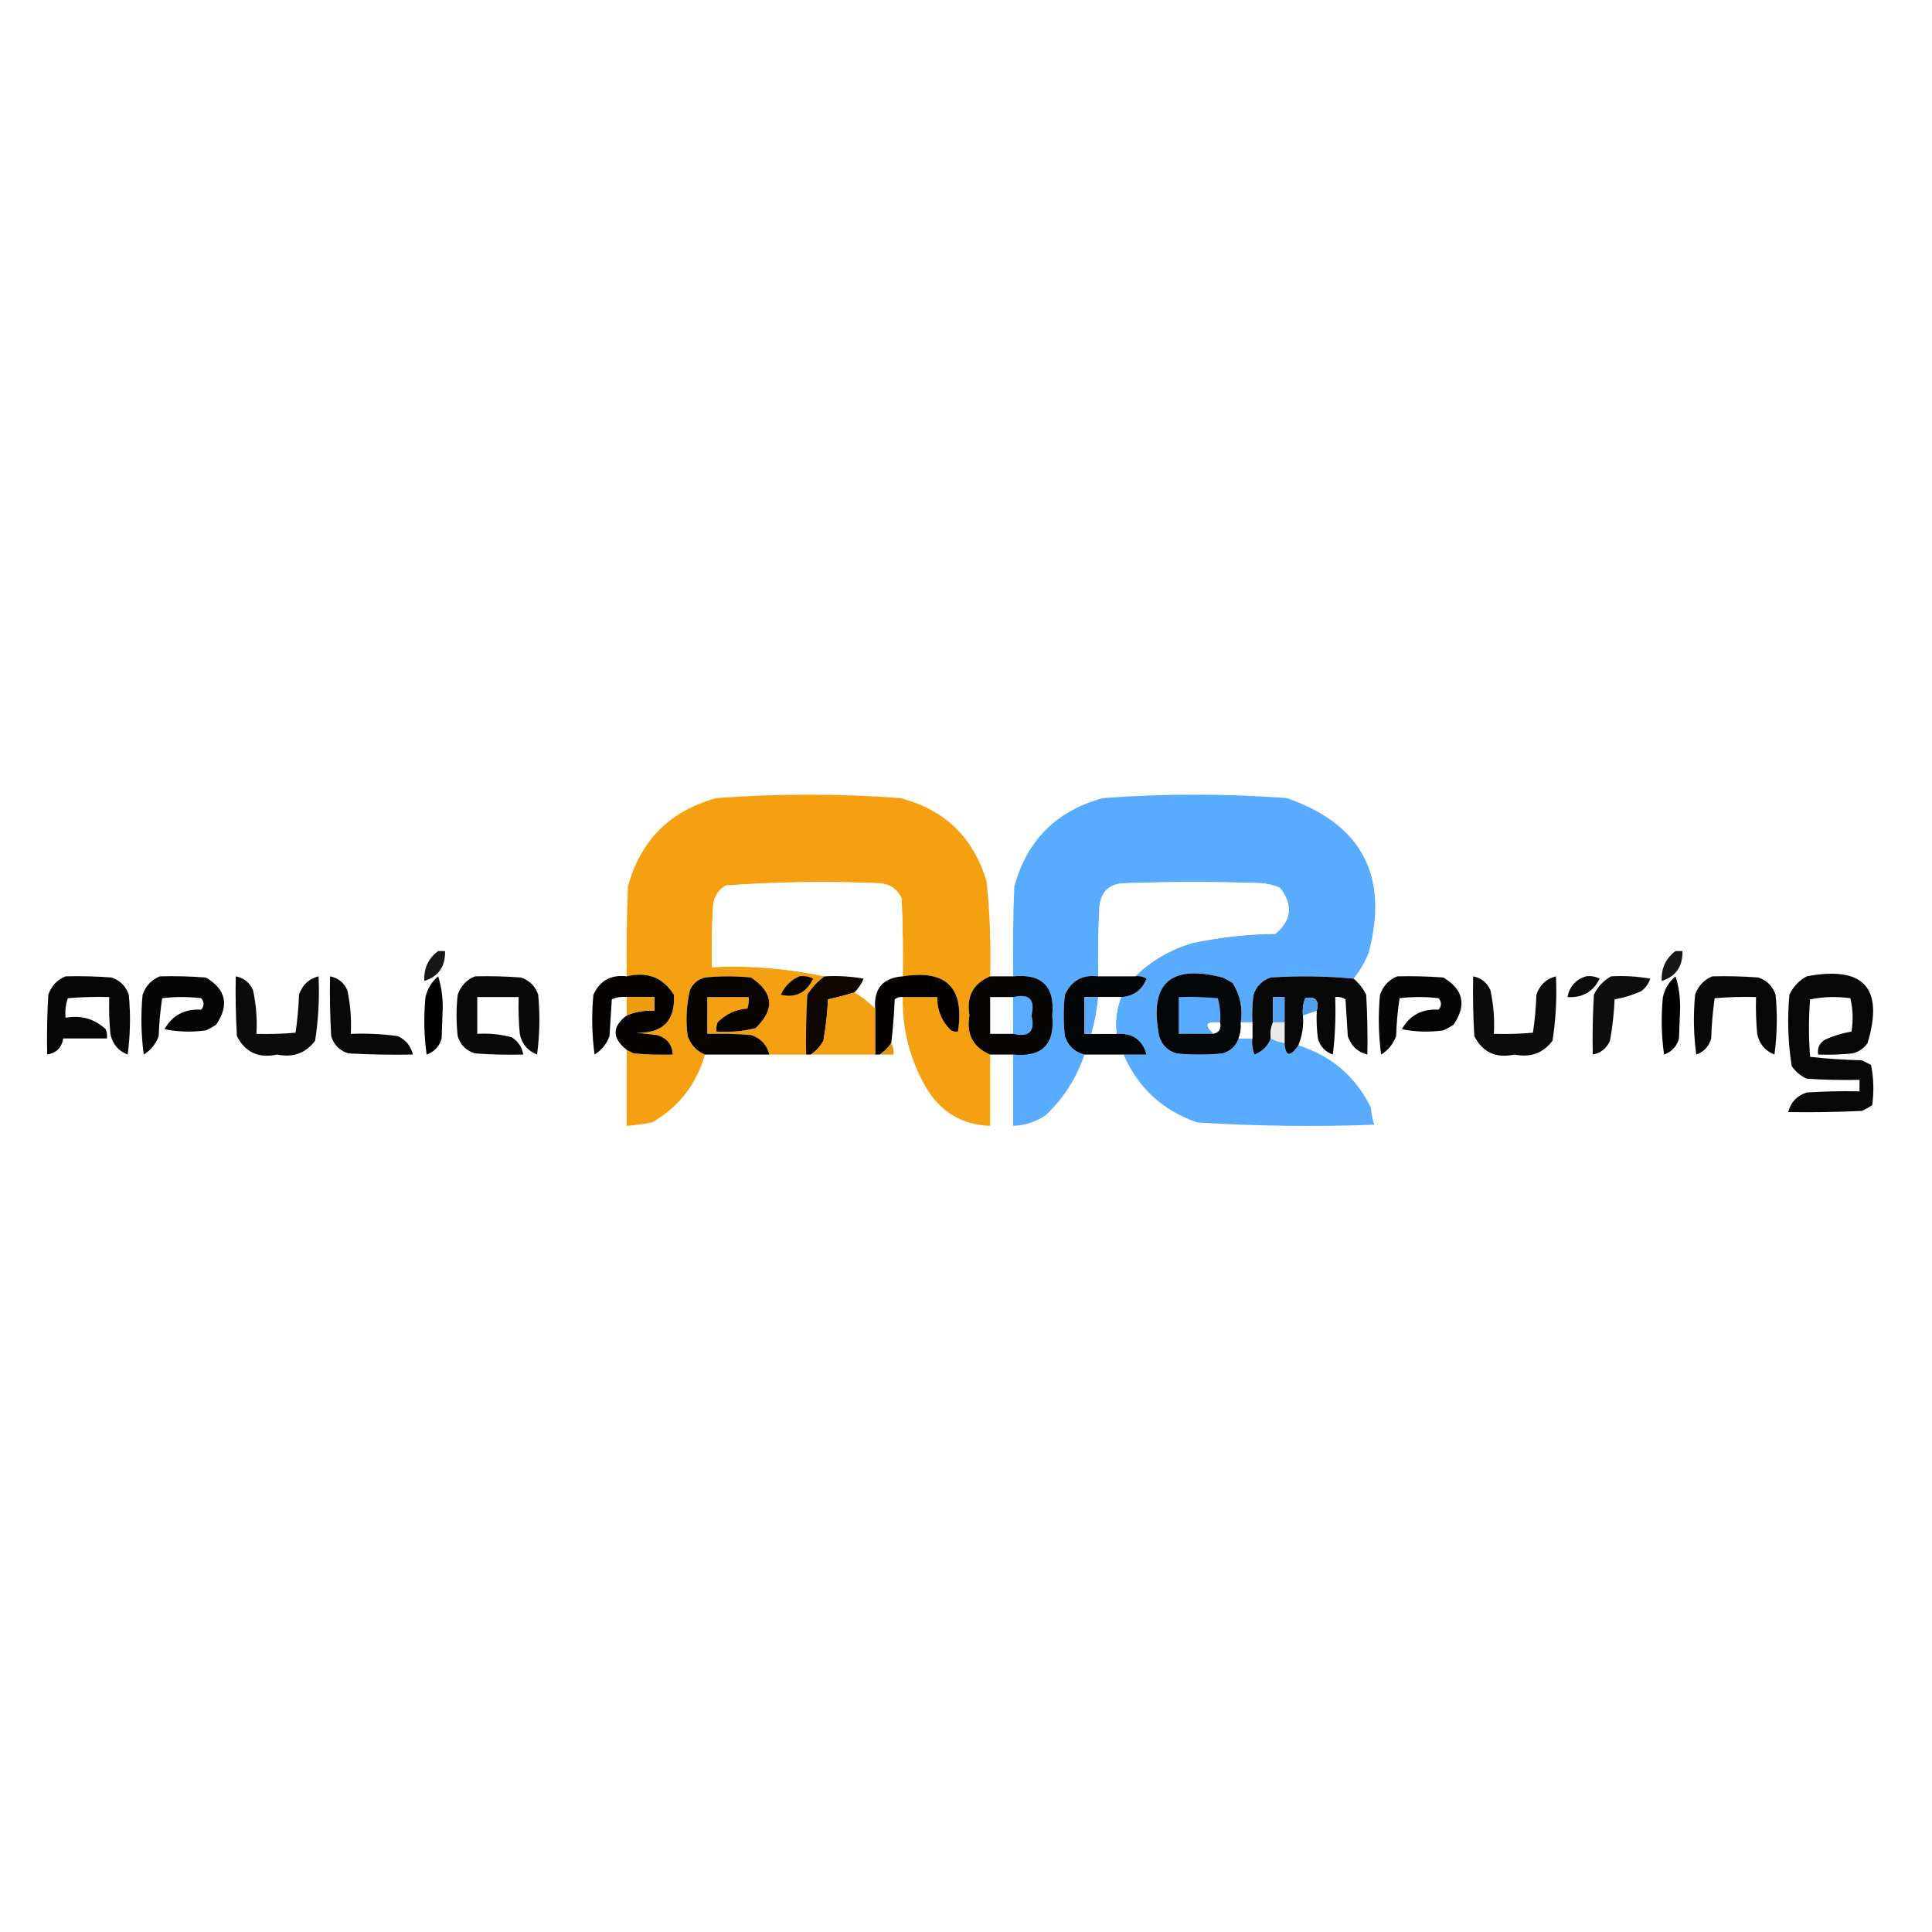
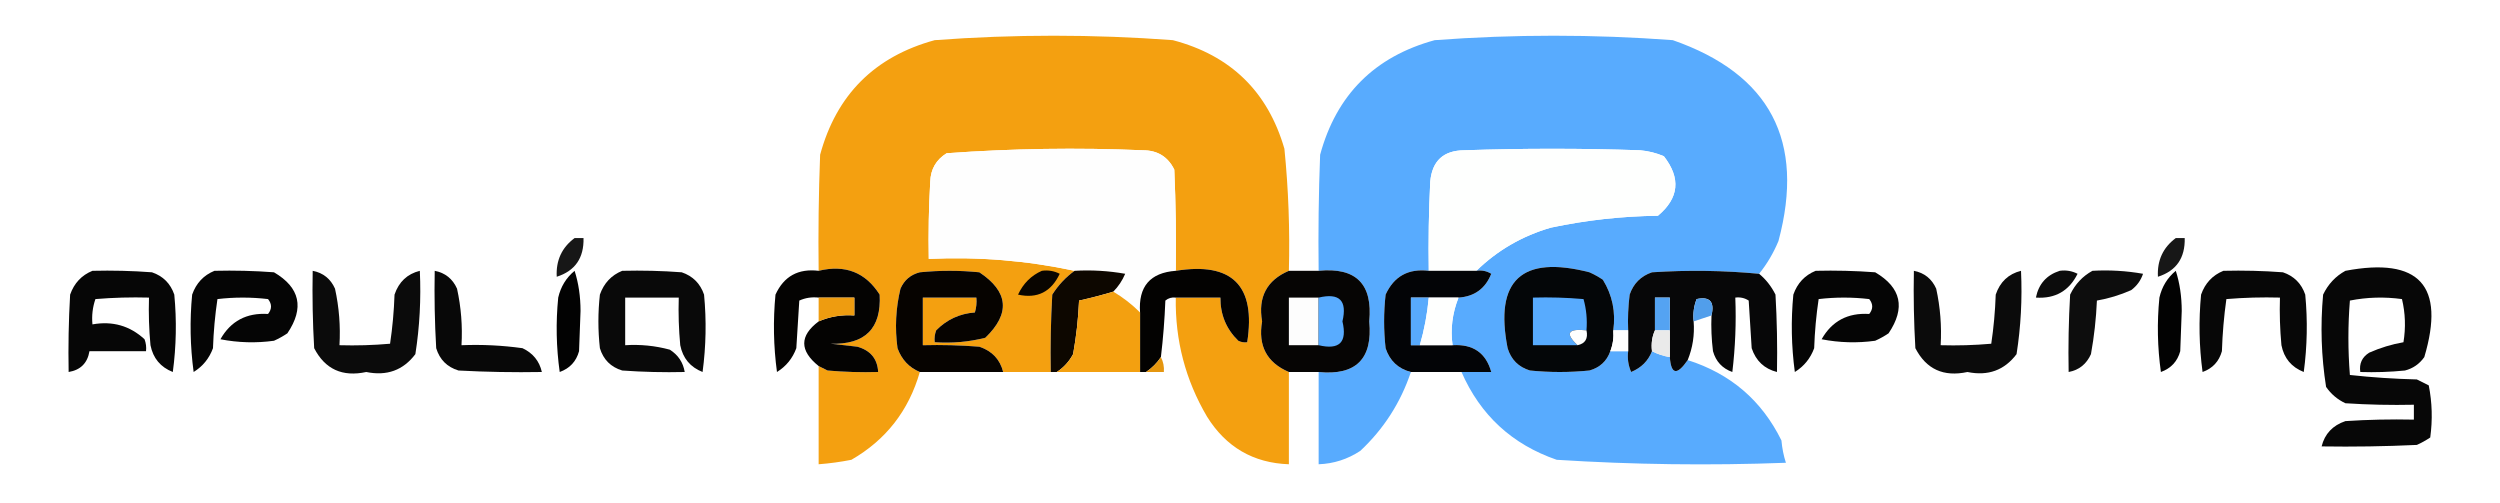
- <svg xmlns="http://www.w3.org/2000/svg" version="1.1" width="840px" height="840px" style="shape-rendering:geometricPrecision; text-rendering:geometricPrecision; image-rendering:optimizeQuality; fill-rule:evenodd; clip-rule:evenodd">
-   <g>
-     <path style="opacity:1" fill="#fefefe" d="M -0.5,-0.5 C 279.5,-0.5 559.5,-0.5 839.5,-0.5C 839.5,279.5 839.5,559.5 839.5,839.5C 559.5,839.5 279.5,839.5 -0.5,839.5C -0.5,559.5 -0.5,279.5 -0.5,-0.5 Z" />
-   </g>
-   <g>
-     <path style="opacity:1" fill="#f4a010" d="M 430.5,424.5 C 423.084,427.658 420.084,433.325 421.5,441.5C 420.084,449.675 423.084,455.342 430.5,458.5C 430.5,468.833 430.5,479.167 430.5,489.5C 418.557,489.079 409.39,483.746 403,473.5C 395.757,461.197 392.257,447.863 392.5,433.5C 397.5,433.5 402.5,433.5 407.5,433.5C 407.462,439.229 409.462,444.062 413.5,448C 414.448,448.483 415.448,448.649 416.5,448.5C 419.458,429.458 411.458,421.458 392.5,424.5C 392.667,413.162 392.5,401.828 392,390.5C 389.874,386.184 386.374,384.017 381.5,384C 359.463,383.067 337.463,383.401 315.5,385C 311.982,387.186 310.148,390.353 310,394.5C 309.5,403.16 309.334,411.827 309.5,420.5C 326.047,419.716 342.38,421.049 358.5,424.5C 355.528,426.641 353.028,429.308 351,432.5C 350.5,441.16 350.334,449.827 350.5,458.5C 345.167,458.5 339.833,458.5 334.5,458.5C 333.452,454.281 330.785,451.447 326.5,450C 320.175,449.5 313.842,449.334 307.5,449.5C 307.5,444.167 307.5,438.833 307.5,433.5C 313.5,433.5 319.5,433.5 325.5,433.5C 325.66,435.199 325.494,436.866 325,438.5C 319.929,438.868 315.595,440.868 312,444.5C 311.51,445.793 311.343,447.127 311.5,448.5C 317.29,448.904 322.956,448.404 328.5,447C 336.981,438.847 336.314,431.514 326.5,425C 319.833,424.333 313.167,424.333 306.5,425C 303.417,425.786 301.251,427.619 300,430.5C 298.414,437.057 298.08,443.724 299,450.5C 300.387,454.322 302.887,456.989 306.5,458.5C 302.768,471.495 295.101,481.328 283.5,488C 279.855,488.719 276.188,489.219 272.5,489.5C 272.5,478.5 272.5,467.5 272.5,456.5C 273.473,456.987 274.473,457.487 275.5,458C 281.157,458.499 286.824,458.666 292.5,458.5C 292.256,454.077 289.922,451.244 285.5,450C 282.5,449.667 279.5,449.333 276.5,449C 288.122,449.378 293.622,443.878 293,432.5C 288.247,425.002 281.414,422.335 272.5,424.5C 272.333,411.496 272.5,398.496 273,385.5C 278.474,365.36 291.307,352.526 311.5,347C 338.165,345.011 364.832,345.011 391.5,347C 410.927,352.094 423.427,364.261 429,383.5C 430.362,397.126 430.862,410.792 430.5,424.5 Z" />
-   </g>
-   <g>
-     <path style="opacity:1" fill="#58abfe" d="M 588.5,425.5 C 576.546,424.374 564.546,424.208 552.5,425C 548.781,426.263 546.281,428.763 545,432.5C 544.501,436.486 544.334,440.486 544.5,444.5C 542.833,444.5 541.167,444.5 539.5,444.5C 540.357,438.325 539.19,432.658 536,427.5C 534.581,426.54 533.081,425.707 531.5,425C 508.689,419.15 499.522,427.65 504,450.5C 505.167,454.333 507.667,456.833 511.5,458C 518.167,458.667 524.833,458.667 531.5,458C 534.987,457.011 537.32,454.845 538.5,451.5C 540.5,451.5 542.5,451.5 544.5,451.5C 544.192,453.924 544.526,456.257 545.5,458.5C 548.909,457.091 551.243,454.758 552.5,451.5C 554.302,452.458 556.302,453.125 558.5,453.5C 558.916,459.382 560.916,459.715 564.5,454.5C 578.892,459.066 589.392,468.066 596,481.5C 596.226,484.095 596.726,486.595 597.5,489C 571.784,489.963 546.117,489.629 520.5,488C 505.499,482.832 494.833,472.998 488.5,458.5C 491.833,458.5 495.167,458.5 498.5,458.5C 496.713,452.074 492.38,449.074 485.5,449.5C 484.744,444.112 485.41,438.779 487.5,433.5C 492.855,433.144 496.521,430.478 498.5,425.5C 496.955,424.548 495.288,424.215 493.5,424.5C 500.556,417.633 508.89,412.799 518.5,410C 530.357,407.481 542.357,406.148 554.5,406C 561.595,400.072 562.262,393.406 556.5,386C 553.956,384.908 551.289,384.241 548.5,384C 528.833,383.333 509.167,383.333 489.5,384C 482.473,384.028 478.64,387.528 478,394.5C 477.5,404.494 477.334,414.494 477.5,424.5C 470.65,423.672 465.817,426.339 463,432.5C 462.333,438.5 462.333,444.5 463,450.5C 464.391,454.725 467.224,457.392 471.5,458.5C 468.055,468.774 462.388,477.608 454.5,485C 450.234,487.811 445.567,489.311 440.5,489.5C 440.5,479.167 440.5,468.833 440.5,458.5C 453.049,459.745 458.715,454.078 457.5,441.5C 458.715,428.922 453.049,423.255 440.5,424.5C 440.333,411.496 440.5,398.496 441,385.5C 446.474,365.36 459.307,352.526 479.5,347C 506.165,345.011 532.832,345.011 559.5,347C 592.185,358.389 604.018,380.889 595,414.5C 593.326,418.524 591.159,422.191 588.5,425.5 Z" />
-   </g>
-   <g>
-     <path style="opacity:1" fill="#fefefe" d="M 392.5,424.5 C 383.875,425.129 379.875,429.795 380.5,438.5C 377.786,435.785 374.786,433.451 371.5,431.5C 373.2,429.79 374.533,427.79 375.5,425.5C 369.872,424.505 364.206,424.171 358.5,424.5C 342.38,421.049 326.047,419.716 309.5,420.5C 309.334,411.827 309.5,403.16 310,394.5C 310.148,390.353 311.982,387.186 315.5,385C 337.463,383.401 359.463,383.067 381.5,384C 386.374,384.017 389.874,386.184 392,390.5C 392.5,401.828 392.667,413.162 392.5,424.5 Z" />
-   </g>
-   <g>
-     <path style="opacity:1" fill="#fefffe" d="M 493.5,424.5 C 488.167,424.5 482.833,424.5 477.5,424.5C 477.334,414.494 477.5,404.494 478,394.5C 478.64,387.528 482.473,384.028 489.5,384C 509.167,383.333 528.833,383.333 548.5,384C 551.289,384.241 553.956,384.908 556.5,386C 562.262,393.406 561.595,400.072 554.5,406C 542.357,406.148 530.357,407.481 518.5,410C 508.89,412.799 500.556,417.633 493.5,424.5 Z" />
-   </g>
-   <g>
-     <path style="opacity:1" fill="#171717" d="M 190.5,413.5 C 191.5,413.5 192.5,413.5 193.5,413.5C 193.671,420.192 190.671,424.525 184.5,426.5C 184.208,421.015 186.208,416.681 190.5,413.5 Z" />
-   </g>
-   <g>
-     <path style="opacity:1" fill="#171717" d="M 728.5,413.5 C 729.5,413.5 730.5,413.5 731.5,413.5C 731.671,420.192 728.671,424.525 722.5,426.5C 722.208,421.015 724.208,416.681 728.5,413.5 Z" />
-   </g>
-   <g>
-     <path style="opacity:1" fill="#060606" d="M 28.5,424.5 C 35.175,424.334 41.842,424.5 48.5,425C 52.219,426.263 54.719,428.763 56,432.5C 56.832,441.186 56.665,449.853 55.5,458.5C 51.367,456.867 48.867,453.867 48,449.5C 47.501,444.177 47.334,438.844 47.5,433.5C 41.491,433.334 35.491,433.501 29.5,434C 28.556,436.719 28.223,439.552 28.5,442.5C 35.251,441.295 41.085,442.962 46,447.5C 46.49,448.793 46.657,450.127 46.5,451.5C 40.167,451.5 33.833,451.5 27.5,451.5C 26.833,455.5 24.5,457.833 20.5,458.5C 20.334,449.827 20.5,441.16 21,432.5C 22.353,428.65 24.853,425.983 28.5,424.5 Z" />
-   </g>
-   <g>
-     <path style="opacity:1" fill="#050505" d="M 69.5,424.5 C 76.175,424.334 82.842,424.5 89.5,425C 98.252,430.137 99.752,436.971 94,445.5C 92.581,446.46 91.081,447.293 89.5,448C 83.472,448.83 77.472,448.664 71.5,447.5C 74.955,441.386 80.289,438.553 87.5,439C 88.833,437.333 88.833,435.667 87.5,434C 81.833,433.333 76.167,433.333 70.5,434C 69.691,439.417 69.191,444.917 69,450.5C 67.75,453.916 65.583,456.583 62.5,458.5C 61.335,449.853 61.168,441.186 62,432.5C 63.353,428.65 65.853,425.983 69.5,424.5 Z" />
-   </g>
-   <g>
-     <path style="opacity:1" fill="#0b0b0b" d="M 102.5,424.5 C 106.02,425.183 108.52,427.183 110,430.5C 111.37,436.742 111.87,443.075 111.5,449.5C 117.176,449.666 122.843,449.499 128.5,449C 129.309,443.583 129.809,438.083 130,432.5C 131.447,428.215 134.281,425.548 138.5,424.5C 138.945,433.94 138.445,443.274 137,452.5C 132.918,457.92 127.418,459.92 120.5,458.5C 112.482,460.237 106.648,457.57 103,450.5C 102.5,441.84 102.334,433.173 102.5,424.5 Z" />
-   </g>
-   <g>
-     <path style="opacity:1" fill="#080808" d="M 143.5,424.5 C 147.02,425.183 149.52,427.183 151,430.5C 152.37,436.742 152.87,443.075 152.5,449.5C 159.379,449.222 166.212,449.555 173,450.5C 176.504,452.162 178.671,454.829 179.5,458.5C 170.161,458.666 160.827,458.5 151.5,458C 147.667,456.833 145.167,454.333 144,450.5C 143.5,441.84 143.334,433.173 143.5,424.5 Z" />
-   </g>
-   <g>
-     <path style="opacity:1" fill="#020202" d="M 190.5,424.5 C 191.826,428.614 192.493,433.114 192.5,438C 192.333,442.5 192.167,447 192,451.5C 191.061,454.94 188.895,457.273 185.5,458.5C 184.335,450.187 184.168,441.853 185,433.5C 185.837,429.843 187.67,426.843 190.5,424.5 Z" />
-   </g>
-   <g>
-     <path style="opacity:1" fill="#090909" d="M 206.5,424.5 C 213.175,424.334 219.842,424.5 226.5,425C 230.219,426.263 232.719,428.763 234,432.5C 234.832,441.186 234.665,449.853 233.5,458.5C 229.367,456.867 226.867,453.867 226,449.5C 225.501,444.177 225.334,438.844 225.5,433.5C 219.5,433.5 213.5,433.5 207.5,433.5C 207.5,438.833 207.5,444.167 207.5,449.5C 212.599,449.175 217.599,449.675 222.5,451C 225.308,452.793 226.974,455.293 227.5,458.5C 220.492,458.666 213.492,458.5 206.5,458C 202.667,456.833 200.167,454.333 199,450.5C 198.333,444.5 198.333,438.5 199,432.5C 200.353,428.65 202.853,425.983 206.5,424.5 Z" />
-   </g>
-   <g>
-     <path style="opacity:1" fill="#040302" d="M 272.5,424.5 C 281.414,422.335 288.247,425.002 293,432.5C 293.622,443.878 288.122,449.378 276.5,449C 279.5,449.333 282.5,449.667 285.5,450C 289.922,451.244 292.256,454.077 292.5,458.5C 286.824,458.666 281.157,458.499 275.5,458C 274.473,457.487 273.473,456.987 272.5,456.5C 266.048,451.333 266.048,446.333 272.5,441.5C 276.295,439.857 280.295,439.191 284.5,439.5C 284.5,437.5 284.5,435.5 284.5,433.5C 280.5,433.5 276.5,433.5 272.5,433.5C 270.208,433.244 268.041,433.577 266,434.5C 265.667,439.833 265.333,445.167 265,450.5C 263.75,453.916 261.583,456.583 258.5,458.5C 257.335,449.853 257.168,441.186 258,432.5C 260.817,426.339 265.65,423.672 272.5,424.5 Z" />
-   </g>
-   <g>
-     <path style="opacity:1" fill="#060300" d="M 334.5,458.5 C 325.167,458.5 315.833,458.5 306.5,458.5C 302.887,456.989 300.387,454.322 299,450.5C 298.08,443.724 298.414,437.057 300,430.5C 301.251,427.619 303.417,425.786 306.5,425C 313.167,424.333 319.833,424.333 326.5,425C 336.314,431.514 336.981,438.847 328.5,447C 322.956,448.404 317.29,448.904 311.5,448.5C 311.343,447.127 311.51,445.793 312,444.5C 315.595,440.868 319.929,438.868 325,438.5C 325.494,436.866 325.66,435.199 325.5,433.5C 319.5,433.5 313.5,433.5 307.5,433.5C 307.5,438.833 307.5,444.167 307.5,449.5C 313.842,449.334 320.175,449.5 326.5,450C 330.785,451.447 333.452,454.281 334.5,458.5 Z" />
-   </g>
-   <g>
-     <path style="opacity:1" fill="#090500" d="M 347.5,424.5 C 349.604,424.201 351.604,424.534 353.5,425.5C 350.629,431.602 345.963,433.935 339.5,432.5C 341.242,428.758 343.908,426.091 347.5,424.5 Z" />
-   </g>
-   <g>
-     <path style="opacity:1" fill="#0d0700" d="M 358.5,424.5 C 364.206,424.171 369.872,424.505 375.5,425.5C 374.533,427.79 373.2,429.79 371.5,431.5C 367.691,432.661 363.857,433.661 360,434.5C 359.74,440.551 359.073,446.551 358,452.5C 356.64,455.023 354.807,457.023 352.5,458.5C 351.833,458.5 351.167,458.5 350.5,458.5C 350.334,449.827 350.5,441.16 351,432.5C 353.028,429.308 355.528,426.641 358.5,424.5 Z" />
-   </g>
-   <g>
-     <path style="opacity:1" fill="#030201" d="M 392.5,424.5 C 411.458,421.458 419.458,429.458 416.5,448.5C 415.448,448.649 414.448,448.483 413.5,448C 409.462,444.062 407.462,439.229 407.5,433.5C 402.5,433.5 397.5,433.5 392.5,433.5C 391.178,433.33 390.011,433.663 389,434.5C 388.753,440.882 388.253,447.215 387.5,453.5C 386.167,455.5 384.5,457.167 382.5,458.5C 381.833,458.5 381.167,458.5 380.5,458.5C 380.5,451.833 380.5,445.167 380.5,438.5C 379.875,429.795 383.875,425.129 392.5,424.5 Z" />
-   </g>
-   <g>
-     <path style="opacity:1" fill="#060504" d="M 430.5,424.5 C 433.833,424.5 437.167,424.5 440.5,424.5C 453.049,423.255 458.715,428.922 457.5,441.5C 458.715,454.078 453.049,459.745 440.5,458.5C 437.167,458.5 433.833,458.5 430.5,458.5C 423.084,455.342 420.084,449.675 421.5,441.5C 420.084,433.325 423.084,427.658 430.5,424.5 Z" />
-   </g>
-   <g>
-     <path style="opacity:1" fill="#030406" d="M 477.5,424.5 C 482.833,424.5 488.167,424.5 493.5,424.5C 495.288,424.215 496.955,424.548 498.5,425.5C 496.521,430.478 492.855,433.144 487.5,433.5C 484.167,433.5 480.833,433.5 477.5,433.5C 475.5,433.5 473.5,433.5 471.5,433.5C 471.5,438.833 471.5,444.167 471.5,449.5C 472.5,449.5 473.5,449.5 474.5,449.5C 478.167,449.5 481.833,449.5 485.5,449.5C 492.38,449.074 496.713,452.074 498.5,458.5C 495.167,458.5 491.833,458.5 488.5,458.5C 482.833,458.5 477.167,458.5 471.5,458.5C 467.224,457.392 464.391,454.725 463,450.5C 462.333,444.5 462.333,438.5 463,432.5C 465.817,426.339 470.65,423.672 477.5,424.5 Z" />
-   </g>
-   <g>
-     <path style="opacity:1" fill="#040608" d="M 539.5,444.5 C 539.702,446.95 539.369,449.283 538.5,451.5C 537.32,454.845 534.987,457.011 531.5,458C 524.833,458.667 518.167,458.667 511.5,458C 507.667,456.833 505.167,454.333 504,450.5C 499.522,427.65 508.689,419.15 531.5,425C 533.081,425.707 534.581,426.54 536,427.5C 539.19,432.658 540.357,438.325 539.5,444.5 Z" />
-   </g>
-   <g>
-     <path style="opacity:1" fill="#070708" d="M 588.5,425.5 C 590.796,427.401 592.629,429.734 594,432.5C 594.5,441.16 594.666,449.827 594.5,458.5C 590.255,457.424 587.422,454.758 586,450.5C 585.667,445.167 585.333,439.833 585,434.5C 583.644,433.62 582.144,433.286 580.5,433.5C 580.831,441.86 580.498,450.193 579.5,458.5C 576.132,457.298 573.966,454.965 573,451.5C 572.501,447.514 572.334,443.514 572.5,439.5C 573.592,434.877 571.925,433.044 567.5,434C 566.565,436.381 566.232,438.881 566.5,441.5C 566.85,446.031 566.183,450.364 564.5,454.5C 560.916,459.715 558.916,459.382 558.5,453.5C 558.5,450.5 558.5,447.5 558.5,444.5C 558.5,440.833 558.5,437.167 558.5,433.5C 556.833,433.5 555.167,433.5 553.5,433.5C 553.5,437.167 553.5,440.833 553.5,444.5C 552.532,446.607 552.198,448.941 552.5,451.5C 551.243,454.758 548.909,457.091 545.5,458.5C 544.526,456.257 544.192,453.924 544.5,451.5C 544.5,449.167 544.5,446.833 544.5,444.5C 544.334,440.486 544.501,436.486 545,432.5C 546.281,428.763 548.781,426.263 552.5,425C 564.546,424.208 576.546,424.374 588.5,425.5 Z" />
-   </g>
-   <g>
-     <path style="opacity:1" fill="#050505" d="M 607.5,424.5 C 614.175,424.334 620.842,424.5 627.5,425C 636.252,430.137 637.752,436.971 632,445.5C 630.581,446.46 629.081,447.293 627.5,448C 621.472,448.83 615.472,448.664 609.5,447.5C 612.955,441.386 618.289,438.553 625.5,439C 626.833,437.333 626.833,435.667 625.5,434C 619.833,433.333 614.167,433.333 608.5,434C 607.691,439.417 607.191,444.917 607,450.5C 605.75,453.916 603.583,456.583 600.5,458.5C 599.335,449.853 599.168,441.186 600,432.5C 601.353,428.65 603.853,425.983 607.5,424.5 Z" />
-   </g>
-   <g>
-     <path style="opacity:1" fill="#0b0b0b" d="M 640.5,424.5 C 644.02,425.183 646.52,427.183 648,430.5C 649.37,436.742 649.87,443.075 649.5,449.5C 655.176,449.666 660.843,449.499 666.5,449C 667.309,443.583 667.809,438.083 668,432.5C 669.447,428.215 672.281,425.548 676.5,424.5C 676.945,433.94 676.445,443.274 675,452.5C 670.918,457.92 665.418,459.92 658.5,458.5C 650.482,460.237 644.648,457.57 641,450.5C 640.5,441.84 640.334,433.173 640.5,424.5 Z" />
-   </g>
-   <g>
-     <path style="opacity:1" fill="#0c0c0c" d="M 689.5,424.5 C 691.604,424.201 693.604,424.534 695.5,425.5C 692.646,431.262 687.979,433.929 681.5,433.5C 682.424,428.911 685.091,425.911 689.5,424.5 Z" />
-   </g>
-   <g>
-     <path style="opacity:1" fill="#0d0d0d" d="M 700.5,424.5 C 706.206,424.171 711.872,424.505 717.5,425.5C 716.747,427.753 715.414,429.587 713.5,431C 709.78,432.644 705.947,433.81 702,434.5C 701.74,440.551 701.073,446.551 700,452.5C 698.488,455.857 695.988,457.857 692.5,458.5C 692.334,449.827 692.5,441.16 693,432.5C 694.69,428.979 697.19,426.312 700.5,424.5 Z" />
-   </g>
-   <g>
-     <path style="opacity:1" fill="#020202" d="M 728.5,424.5 C 729.826,428.614 730.493,433.114 730.5,438C 730.333,442.5 730.167,447 730,451.5C 729.061,454.94 726.895,457.273 723.5,458.5C 722.335,450.187 722.168,441.853 723,433.5C 723.837,429.843 725.67,426.843 728.5,424.5 Z" />
-   </g>
-   <g>
-     <path style="opacity:1" fill="#070707" d="M 744.5,424.5 C 751.175,424.334 757.842,424.5 764.5,425C 768.219,426.263 770.719,428.763 772,432.5C 772.832,441.186 772.665,449.853 771.5,458.5C 767.367,456.867 764.867,453.867 764,449.5C 763.501,444.177 763.334,438.844 763.5,433.5C 757.491,433.334 751.491,433.501 745.5,434C 744.69,439.751 744.19,445.584 744,451.5C 743.034,454.965 740.868,457.298 737.5,458.5C 736.335,449.853 736.168,441.186 737,432.5C 738.353,428.65 740.853,425.983 744.5,424.5 Z" />
-   </g>
-   <g>
-     <path style="opacity:1" fill="#070707" d="M 785.5,424.5 C 810.319,419.814 819.153,429.481 812,453.5C 810.363,455.81 808.196,457.31 805.5,458C 800.511,458.499 795.511,458.666 790.5,458.5C 790.081,455.675 791.081,453.509 793.5,452C 797.22,450.356 801.053,449.19 805,448.5C 805.802,443.581 805.635,438.748 804.5,434C 798.584,433.193 792.75,433.359 787,434.5C 786.333,442.833 786.333,451.167 787,459.5C 794.421,460.316 801.921,460.816 809.5,461C 810.833,461.667 812.167,462.333 813.5,463C 814.641,468.75 814.807,474.584 814,480.5C 812.581,481.46 811.081,482.293 809.5,483C 798.839,483.5 788.172,483.667 777.5,483.5C 778.548,479.281 781.215,476.447 785.5,475C 793.159,474.5 800.826,474.334 808.5,474.5C 808.5,472.833 808.5,471.167 808.5,469.5C 800.826,469.666 793.159,469.5 785.5,469C 782.829,467.75 780.663,465.917 779,463.5C 777.383,453.266 777.05,442.933 778,432.5C 779.69,428.979 782.19,426.312 785.5,424.5 Z" />
-   </g>
-   <g>
-     <path style="opacity:1" fill="#f3a010" d="M 371.5,431.5 C 374.786,433.451 377.786,435.785 380.5,438.5C 380.5,445.167 380.5,451.833 380.5,458.5C 371.167,458.5 361.833,458.5 352.5,458.5C 354.807,457.023 356.64,455.023 358,452.5C 359.073,446.551 359.74,440.551 360,434.5C 363.857,433.661 367.691,432.661 371.5,431.5 Z" />
-   </g>
-   <g>
-     <path style="opacity:1" fill="#ee9c10" d="M 272.5,433.5 C 276.5,433.5 280.5,433.5 284.5,433.5C 284.5,435.5 284.5,437.5 284.5,439.5C 280.295,439.191 276.295,439.857 272.5,441.5C 272.5,438.833 272.5,436.167 272.5,433.5 Z" />
-   </g>
-   <g>
-     <path style="opacity:1" fill="#fdfdfd" d="M 440.5,433.5 C 440.5,438.833 440.5,444.167 440.5,449.5C 437.167,449.5 433.833,449.5 430.5,449.5C 430.5,444.167 430.5,438.833 430.5,433.5C 433.833,433.5 437.167,433.5 440.5,433.5 Z" />
-   </g>
-   <g>
-     <path style="opacity:1" fill="#59acff" d="M 440.5,433.5 C 447.494,431.828 450.161,434.494 448.5,441.5C 450.161,448.506 447.494,451.172 440.5,449.5C 440.5,444.167 440.5,438.833 440.5,433.5 Z" />
-   </g>
-   <g>
-     <path style="opacity:1" fill="#58aafc" d="M 477.5,433.5 C 477.008,438.959 476.008,444.292 474.5,449.5C 473.5,449.5 472.5,449.5 471.5,449.5C 471.5,444.167 471.5,438.833 471.5,433.5C 473.5,433.5 475.5,433.5 477.5,433.5 Z" />
-   </g>
-   <g>
-     <path style="opacity:1" fill="#fefffe" d="M 477.5,433.5 C 480.833,433.5 484.167,433.5 487.5,433.5C 485.41,438.779 484.744,444.112 485.5,449.5C 481.833,449.5 478.167,449.5 474.5,449.5C 476.008,444.292 477.008,438.959 477.5,433.5 Z" />
-   </g>
-   <g>
-     <path style="opacity:1" fill="#58abfe" d="M 530.5,444.5 C 524.201,443.836 523.201,445.503 527.5,449.5C 522.5,449.5 517.5,449.5 512.5,449.5C 512.5,444.167 512.5,438.833 512.5,433.5C 518.176,433.334 523.843,433.501 529.5,434C 530.456,437.394 530.789,440.894 530.5,444.5 Z" />
-   </g>
-   <g>
-     <path style="opacity:1" fill="#54a3f2" d="M 558.5,444.5 C 556.833,444.5 555.167,444.5 553.5,444.5C 553.5,440.833 553.5,437.167 553.5,433.5C 555.167,433.5 556.833,433.5 558.5,433.5C 558.5,437.167 558.5,440.833 558.5,444.5 Z" />
-   </g>
-   <g>
-     <path style="opacity:1" fill="#519eeb" d="M 572.5,439.5 C 570.5,440.167 568.5,440.833 566.5,441.5C 566.232,438.881 566.565,436.381 567.5,434C 571.925,433.044 573.592,434.877 572.5,439.5 Z" />
-   </g>
-   <g>
-     <path style="opacity:1" fill="#fefffe" d="M 530.5,444.5 C 531.084,447.285 530.084,448.952 527.5,449.5C 523.201,445.503 524.201,443.836 530.5,444.5 Z" />
-   </g>
-   <g>
-     <path style="opacity:1" fill="#fefefe" d="M 539.5,444.5 C 541.167,444.5 542.833,444.5 544.5,444.5C 544.5,446.833 544.5,449.167 544.5,451.5C 542.5,451.5 540.5,451.5 538.5,451.5C 539.369,449.283 539.702,446.95 539.5,444.5 Z" />
-   </g>
-   <g>
-     <path style="opacity:1" fill="#eaeaea" d="M 553.5,444.5 C 555.167,444.5 556.833,444.5 558.5,444.5C 558.5,447.5 558.5,450.5 558.5,453.5C 556.302,453.125 554.302,452.458 552.5,451.5C 552.198,448.941 552.532,446.607 553.5,444.5 Z" />
-   </g>
-   <g>
-     <path style="opacity:1" fill="#e5960f" d="M 387.5,453.5 C 388.301,455.042 388.634,456.708 388.5,458.5C 386.5,458.5 384.5,458.5 382.5,458.5C 384.5,457.167 386.167,455.5 387.5,453.5 Z" />
-   </g>
+ <svg xmlns="http://www.w3.org/2000/svg" width="840" height="169" viewBox="0 0 840 169" fill="none">
+   <path fill-rule="evenodd" clip-rule="evenodd" d="M433.063 90.992C425.647 94.15 422.647 99.817 424.063 107.992C422.647 116.167 425.647 121.834 433.063 124.992C433.063 135.325 433.063 145.659 433.063 155.992C421.12 155.571 411.953 150.238 405.563 139.992C398.32 127.689 394.82 114.355 395.063 99.992C400.063 99.992 405.063 99.992 410.063 99.992C410.025 105.721 412.025 110.554 416.063 114.492C417.011 114.975 418.011 115.141 419.063 114.992C422.021 95.95 414.021 87.95 395.063 90.992C395.23 79.654 395.063 68.32 394.563 56.992C392.437 52.676 388.937 50.509 384.063 50.492C362.026 49.559 340.026 49.893 318.063 51.492C314.545 53.678 312.711 56.845 312.563 60.992C312.063 69.652 311.897 78.319 312.063 86.992C328.61 86.208 344.943 87.541 361.063 90.992C358.091 93.133 355.591 95.8 353.563 98.992C353.063 107.652 352.897 116.319 353.063 124.992C347.73 124.992 342.396 124.992 337.063 124.992C336.015 120.773 333.348 117.939 329.063 116.492C322.738 115.992 316.405 115.826 310.063 115.992C310.063 110.659 310.063 105.325 310.063 99.992C316.063 99.992 322.063 99.992 328.063 99.992C328.223 101.691 328.057 103.358 327.563 104.992C322.492 105.36 318.158 107.36 314.563 110.992C314.073 112.285 313.906 113.619 314.063 114.992C319.853 115.396 325.519 114.896 331.063 113.492C339.544 105.339 338.877 98.006 329.063 91.492C322.396 90.825 315.73 90.825 309.063 91.492C305.98 92.278 303.814 94.111 302.563 96.992C300.977 103.549 300.643 110.216 301.563 116.992C302.95 120.814 305.45 123.481 309.063 124.992C305.331 137.987 297.664 147.82 286.063 154.492C282.418 155.211 278.751 155.711 275.063 155.992C275.063 144.992 275.063 133.992 275.063 122.992C276.036 123.479 277.036 123.979 278.063 124.492C283.72 124.991 289.387 125.158 295.063 124.992C294.819 120.569 292.485 117.736 288.063 116.492C285.063 116.159 282.063 115.825 279.063 115.492C290.685 115.87 296.185 110.37 295.563 98.992C290.81 91.494 283.977 88.827 275.063 90.992C274.896 77.988 275.063 64.988 275.563 51.992C281.037 31.852 293.87 19.018 314.063 13.492C340.728 11.503 367.395 11.503 394.063 13.492C413.49 18.586 425.99 30.753 431.563 49.992C432.925 63.618 433.425 77.284 433.063 90.992Z" fill="#F4A010" />
+   <path fill-rule="evenodd" clip-rule="evenodd" d="M591.063 91.992C579.109 90.866 567.109 90.7 555.063 91.492C551.344 92.755 548.844 95.255 547.563 98.992C547.064 102.978 546.897 106.978 547.063 110.992C545.396 110.992 543.73 110.992 542.063 110.992C542.92 104.817 541.753 99.15 538.563 93.992C537.144 93.032 535.644 92.199 534.063 91.492C511.252 85.642 502.085 94.142 506.563 116.992C507.73 120.825 510.23 123.325 514.063 124.492C520.73 125.159 527.396 125.159 534.063 124.492C537.55 123.503 539.883 121.337 541.063 117.992C543.063 117.992 545.063 117.992 547.063 117.992C546.755 120.416 547.089 122.749 548.063 124.992C551.472 123.583 553.806 121.25 555.063 117.992C556.865 118.95 558.865 119.617 561.063 119.992C561.479 125.874 563.479 126.207 567.063 120.992C581.455 125.558 591.955 134.558 598.563 147.992C598.789 150.587 599.289 153.087 600.063 155.492C574.347 156.455 548.68 156.121 523.063 154.492C508.062 149.324 497.396 139.49 491.063 124.992C494.396 124.992 497.73 124.992 501.063 124.992C499.276 118.566 494.943 115.566 488.063 115.992C487.307 110.604 487.973 105.271 490.063 99.992C495.418 99.636 499.084 96.97 501.063 91.992C499.518 91.04 497.851 90.707 496.063 90.992C503.119 84.125 511.453 79.291 521.063 76.492C532.92 73.973 544.92 72.64 557.063 72.492C564.158 66.564 564.825 59.898 559.063 52.492C556.519 51.4 553.852 50.733 551.063 50.492C531.396 49.825 511.73 49.825 492.063 50.492C485.036 50.52 481.203 54.02 480.563 60.992C480.063 70.986 479.897 80.986 480.063 90.992C473.213 90.164 468.38 92.831 465.563 98.992C464.896 104.992 464.896 110.992 465.563 116.992C466.954 121.217 469.787 123.884 474.063 124.992C470.618 135.266 464.951 144.1 457.063 151.492C452.797 154.303 448.13 155.803 443.063 155.992C443.063 145.659 443.063 135.325 443.063 124.992C455.612 126.237 461.278 120.57 460.063 107.992C461.278 95.414 455.612 89.747 443.063 90.992C442.896 77.988 443.063 64.988 443.563 51.992C449.037 31.852 461.87 19.018 482.063 13.492C508.728 11.503 535.395 11.503 562.063 13.492C594.748 24.881 606.581 47.381 597.563 80.992C595.889 85.016 593.722 88.683 591.063 91.992Z" fill="#58ABFE" />
+   <path fill-rule="evenodd" clip-rule="evenodd" d="M395.063 90.992C386.438 91.621 382.438 96.287 383.063 104.991C380.349 102.276 377.349 99.942 374.063 97.992C375.763 96.281 377.096 94.281 378.063 91.992C372.435 90.996 366.769 90.662 361.063 90.992C344.943 87.54 328.61 86.207 312.063 86.992C311.897 78.319 312.063 69.651 312.563 60.992C312.711 56.844 314.545 53.678 318.063 51.492C340.026 49.892 362.026 49.559 384.063 50.492C388.937 50.508 392.437 52.675 394.563 56.992C395.063 68.32 395.23 79.653 395.063 90.992Z" fill="#FEFEFE" />
+   <path fill-rule="evenodd" clip-rule="evenodd" d="M496.063 90.992C490.73 90.992 485.396 90.992 480.063 90.992C479.897 80.986 480.063 70.986 480.563 60.992C481.203 54.02 485.036 50.52 492.063 50.492C511.73 49.825 531.396 49.825 551.063 50.492C553.852 50.733 556.519 51.4 559.063 52.492C564.825 59.898 564.158 66.564 557.063 72.492C544.92 72.64 532.92 73.973 521.063 76.492C511.453 79.291 503.119 84.125 496.063 90.992Z" fill="#FEFFFE" />
+   <path fill-rule="evenodd" clip-rule="evenodd" d="M193.063 79.992C194.063 79.992 195.063 79.992 196.063 79.992C196.234 86.684 193.234 91.017 187.063 92.992C186.771 87.507 188.771 83.173 193.063 79.992Z" fill="#171717" />
+   <path fill-rule="evenodd" clip-rule="evenodd" d="M731.063 79.992C732.063 79.992 733.063 79.992 734.063 79.992C734.234 86.684 731.234 91.017 725.063 92.992C724.771 87.507 726.771 83.173 731.063 79.992Z" fill="#171717" />
+   <path fill-rule="evenodd" clip-rule="evenodd" d="M31.062 90.992C37.737 90.826 44.404 90.992 51.062 91.492C54.781 92.755 57.281 95.255 58.562 98.992C59.394 107.678 59.228 116.345 58.062 124.992C53.929 123.359 51.429 120.359 50.562 115.992C50.063 110.669 49.896 105.336 50.062 99.992C44.053 99.826 38.053 99.993 32.062 100.492C31.119 103.211 30.785 106.044 31.062 108.992C37.814 107.787 43.647 109.454 48.562 113.992C49.052 115.285 49.219 116.619 49.062 117.992C42.729 117.992 36.396 117.992 30.062 117.992C29.396 121.992 27.062 124.325 23.062 124.992C22.896 116.319 23.063 107.652 23.562 98.992C24.916 95.142 27.416 92.475 31.062 90.992Z" fill="#060606" />
+   <path fill-rule="evenodd" clip-rule="evenodd" d="M72.062 90.992C78.737 90.826 85.404 90.992 92.062 91.492C100.815 96.629 102.315 103.463 96.562 111.992C95.143 112.952 93.643 113.785 92.062 114.492C86.035 115.322 80.035 115.156 74.062 113.992C77.518 107.878 82.851 105.045 90.062 105.492C91.396 103.825 91.396 102.159 90.062 100.492C84.396 99.825 78.729 99.825 73.062 100.492C72.253 105.909 71.753 111.409 71.562 116.992C70.312 120.408 68.146 123.075 65.062 124.992C63.897 116.345 63.73 107.678 64.562 98.992C65.915 95.142 68.415 92.475 72.062 90.992Z" fill="#050505" />
+   <path fill-rule="evenodd" clip-rule="evenodd" d="M105.063 90.992C108.583 91.675 111.083 93.675 112.563 96.992C113.933 103.234 114.433 109.567 114.063 115.992C119.739 116.158 125.406 115.991 131.063 115.492C131.872 110.075 132.372 104.575 132.563 98.992C134.01 94.707 136.844 92.04 141.063 90.992C141.508 100.432 141.008 109.766 139.563 118.992C135.481 124.412 129.981 126.412 123.063 124.992C115.045 126.729 109.211 124.062 105.563 116.992C105.063 108.332 104.897 99.665 105.063 90.992Z" fill="#0B0B0B" />
+   <path fill-rule="evenodd" clip-rule="evenodd" d="M146.063 90.992C149.583 91.675 152.083 93.675 153.563 96.992C154.933 103.234 155.433 109.567 155.063 115.992C161.942 115.714 168.775 116.047 175.563 116.992C179.067 118.654 181.234 121.321 182.063 124.992C172.724 125.158 163.39 124.992 154.063 124.492C150.23 123.325 147.73 120.825 146.563 116.992C146.063 108.332 145.897 99.665 146.063 90.992Z" fill="#080808" />
+   <path fill-rule="evenodd" clip-rule="evenodd" d="M193.063 90.992C194.389 95.106 195.056 99.606 195.063 104.492C194.896 108.992 194.73 113.492 194.563 117.992C193.624 121.432 191.458 123.765 188.063 124.992C186.898 116.679 186.731 108.345 187.563 99.992C188.4 96.335 190.233 93.335 193.063 90.992Z" fill="#020202" />
+   <path fill-rule="evenodd" clip-rule="evenodd" d="M209.063 90.992C215.738 90.826 222.405 90.992 229.063 91.492C232.782 92.755 235.282 95.255 236.563 98.992C237.395 107.678 237.228 116.345 236.063 124.992C231.93 123.359 229.43 120.359 228.563 115.992C228.064 110.669 227.897 105.336 228.063 99.992C222.063 99.992 216.063 99.992 210.063 99.992C210.063 105.325 210.063 110.659 210.063 115.992C215.162 115.667 220.162 116.167 225.063 117.492C227.871 119.285 229.537 121.785 230.063 124.992C223.055 125.158 216.055 124.992 209.063 124.492C205.23 123.325 202.73 120.825 201.563 116.992C200.896 110.992 200.896 104.992 201.563 98.992C202.916 95.142 205.416 92.475 209.063 90.992Z" fill="#090909" />
+   <path fill-rule="evenodd" clip-rule="evenodd" d="M275.063 90.992C283.977 88.827 290.81 91.494 295.563 98.992C296.185 110.37 290.685 115.87 279.063 115.492C282.063 115.825 285.063 116.159 288.063 116.492C292.485 117.736 294.819 120.569 295.063 124.992C289.387 125.158 283.72 124.991 278.063 124.492C277.036 123.979 276.036 123.479 275.063 122.992C268.611 117.825 268.611 112.825 275.063 107.992C278.858 106.349 282.858 105.683 287.063 105.992C287.063 103.992 287.063 101.992 287.063 99.992C283.063 99.992 279.063 99.992 275.063 99.992C272.771 99.736 270.604 100.069 268.563 100.992C268.23 106.325 267.896 111.659 267.563 116.992C266.313 120.408 264.146 123.075 261.063 124.992C259.898 116.345 259.731 107.678 260.563 98.992C263.38 92.831 268.213 90.164 275.063 90.992Z" fill="#040302" />
+   <path fill-rule="evenodd" clip-rule="evenodd" d="M337.062 124.992C327.729 124.992 318.395 124.992 309.062 124.992C305.449 123.481 302.949 120.814 301.562 116.992C300.642 110.216 300.976 103.549 302.562 96.992C303.813 94.111 305.979 92.278 309.062 91.492C315.729 90.825 322.395 90.825 329.062 91.492C338.876 98.006 339.543 105.339 331.062 113.492C325.518 114.896 319.852 115.396 314.062 114.992C313.905 113.619 314.072 112.285 314.562 110.992C318.157 107.36 322.491 105.36 327.562 104.992C328.056 103.358 328.222 101.691 328.062 99.992C322.062 99.992 316.062 99.992 310.062 99.992C310.062 105.325 310.062 110.659 310.062 115.992C316.404 115.826 322.737 115.992 329.062 116.492C333.347 117.939 336.014 120.773 337.062 124.992Z" fill="#060300" />
+   <path fill-rule="evenodd" clip-rule="evenodd" d="M350.062 90.992C352.167 90.693 354.166 91.026 356.062 91.992C353.191 98.094 348.525 100.427 342.062 98.992C343.804 95.25 346.47 92.583 350.062 90.992Z" fill="#090500" />
+   <path fill-rule="evenodd" clip-rule="evenodd" d="M361.063 90.992C366.769 90.663 372.435 90.997 378.063 91.992C377.096 94.282 375.763 96.282 374.063 97.992C370.254 99.153 366.42 100.153 362.563 100.992C362.303 107.043 361.636 113.043 360.563 118.992C359.203 121.515 357.37 123.515 355.063 124.992C354.396 124.992 353.73 124.992 353.063 124.992C352.897 116.319 353.063 107.652 353.563 98.992C355.591 95.8 358.091 93.133 361.063 90.992Z" fill="#0D0700" />
+   <path fill-rule="evenodd" clip-rule="evenodd" d="M395.062 90.992C414.02 87.95 422.02 95.95 419.062 114.992C418.01 115.141 417.01 114.975 416.062 114.492C412.024 110.554 410.024 105.721 410.062 99.992C405.062 99.992 400.062 99.992 395.062 99.992C393.74 99.822 392.573 100.155 391.562 100.992C391.315 107.374 390.815 113.707 390.062 119.992C388.729 121.992 387.062 123.659 385.062 124.992C384.395 124.992 383.729 124.992 383.062 124.992C383.062 118.325 383.062 111.659 383.062 104.992C382.437 96.287 386.437 91.621 395.062 90.992Z" fill="#030201" />
+   <path fill-rule="evenodd" clip-rule="evenodd" d="M433.063 90.992C436.396 90.992 439.73 90.992 443.063 90.992C455.612 89.747 461.278 95.414 460.063 107.992C461.278 120.57 455.612 126.237 443.063 124.992C439.73 124.992 436.396 124.992 433.063 124.992C425.647 121.834 422.647 116.167 424.063 107.992C422.647 99.817 425.647 94.15 433.063 90.992Z" fill="#060504" />
+   <path fill-rule="evenodd" clip-rule="evenodd" d="M480.063 90.992C485.396 90.992 490.73 90.992 496.063 90.992C497.851 90.707 499.518 91.04 501.063 91.992C499.084 96.97 495.418 99.636 490.063 99.992C486.73 99.992 483.396 99.992 480.063 99.992C478.063 99.992 476.063 99.992 474.063 99.992C474.063 105.325 474.063 110.659 474.063 115.992C475.063 115.992 476.063 115.992 477.063 115.992C480.73 115.992 484.396 115.992 488.063 115.992C494.943 115.566 499.276 118.566 501.063 124.992C497.73 124.992 494.396 124.992 491.063 124.992C485.396 124.992 479.73 124.992 474.063 124.992C469.787 123.884 466.954 121.217 465.563 116.992C464.896 110.992 464.896 104.992 465.563 98.992C468.38 92.831 473.213 90.164 480.063 90.992Z" fill="#030406" />
+   <path fill-rule="evenodd" clip-rule="evenodd" d="M542.063 110.992C542.265 113.442 541.932 115.775 541.063 117.992C539.883 121.337 537.55 123.503 534.063 124.492C527.396 125.159 520.73 125.159 514.063 124.492C510.23 123.325 507.73 120.825 506.563 116.992C502.085 94.142 511.252 85.642 534.063 91.492C535.644 92.199 537.144 93.032 538.563 93.992C541.753 99.15 542.92 104.817 542.063 110.992Z" fill="#040608" />
+   <path fill-rule="evenodd" clip-rule="evenodd" d="M591.063 91.992C593.359 93.893 595.192 96.226 596.563 98.992C597.063 107.652 597.229 116.319 597.063 124.992C592.818 123.916 589.985 121.25 588.563 116.992C588.23 111.659 587.896 106.325 587.563 100.992C586.207 100.112 584.707 99.778 583.063 99.992C583.394 108.352 583.061 116.685 582.063 124.992C578.695 123.79 576.529 121.457 575.563 117.992C575.064 114.006 574.897 110.006 575.063 105.992C576.155 101.369 574.488 99.536 570.063 100.492C569.128 102.873 568.795 105.373 569.063 107.992C569.413 112.523 568.746 116.856 567.063 120.992C563.479 126.207 561.479 125.874 561.063 119.992C561.063 116.992 561.063 113.992 561.063 110.992C561.063 107.325 561.063 103.659 561.063 99.992C559.396 99.992 557.73 99.992 556.063 99.992C556.063 103.659 556.063 107.325 556.063 110.992C555.095 113.099 554.761 115.433 555.063 117.992C553.806 121.25 551.472 123.583 548.063 124.992C547.089 122.749 546.755 120.416 547.063 117.992C547.063 115.659 547.063 113.325 547.063 110.992C546.897 106.978 547.064 102.978 547.563 98.992C548.844 95.255 551.344 92.755 555.063 91.492C567.109 90.7 579.109 90.866 591.063 91.992Z" fill="#070708" />
+   <path fill-rule="evenodd" clip-rule="evenodd" d="M610.063 90.992C616.738 90.826 623.405 90.992 630.063 91.492C638.815 96.629 640.315 103.463 634.563 111.992C633.144 112.952 631.644 113.785 630.063 114.492C624.035 115.322 618.035 115.156 612.063 113.992C615.518 107.878 620.852 105.045 628.063 105.492C629.396 103.825 629.396 102.159 628.063 100.492C622.396 99.825 616.73 99.825 611.063 100.492C610.254 105.909 609.754 111.409 609.563 116.992C608.313 120.408 606.146 123.075 603.063 124.992C601.898 116.345 601.731 107.678 602.563 98.992C603.916 95.142 606.416 92.475 610.063 90.992Z" fill="#050505" />
+   <path fill-rule="evenodd" clip-rule="evenodd" d="M643.063 90.992C646.583 91.675 649.083 93.675 650.563 96.992C651.933 103.234 652.433 109.567 652.063 115.992C657.739 116.158 663.406 115.991 669.063 115.492C669.872 110.075 670.372 104.575 670.563 98.992C672.01 94.707 674.844 92.04 679.063 90.992C679.508 100.432 679.008 109.766 677.563 118.992C673.481 124.412 667.981 126.412 661.063 124.992C653.045 126.729 647.211 124.062 643.563 116.992C643.063 108.332 642.897 99.665 643.063 90.992Z" fill="#0B0B0B" />
+   <path fill-rule="evenodd" clip-rule="evenodd" d="M692.062 90.992C694.167 90.693 696.166 91.026 698.062 91.992C695.208 97.754 690.542 100.421 684.062 99.992C684.987 95.403 687.654 92.403 692.062 90.992Z" fill="#0C0C0C" />
+   <path fill-rule="evenodd" clip-rule="evenodd" d="M703.063 90.992C708.769 90.663 714.435 90.997 720.063 91.992C719.31 94.245 717.977 96.079 716.063 97.492C712.343 99.136 708.51 100.302 704.563 100.992C704.303 107.043 703.636 113.043 702.563 118.992C701.051 122.349 698.551 124.349 695.063 124.992C694.897 116.319 695.063 107.652 695.563 98.992C697.253 95.471 699.753 92.804 703.063 90.992Z" fill="#0D0D0D" />
+   <path fill-rule="evenodd" clip-rule="evenodd" d="M731.063 90.992C732.389 95.106 733.056 99.606 733.063 104.492C732.896 108.992 732.73 113.492 732.563 117.992C731.624 121.432 729.458 123.765 726.063 124.992C724.898 116.679 724.731 108.345 725.563 99.992C726.4 96.335 728.233 93.335 731.063 90.992Z" fill="#020202" />
+   <path fill-rule="evenodd" clip-rule="evenodd" d="M747.063 90.992C753.738 90.826 760.405 90.992 767.063 91.492C770.782 92.755 773.282 95.255 774.563 98.992C775.395 107.678 775.228 116.345 774.063 124.992C769.93 123.359 767.43 120.359 766.563 115.992C766.064 110.669 765.897 105.336 766.063 99.992C760.054 99.826 754.054 99.993 748.063 100.492C747.253 106.243 746.753 112.076 746.563 117.992C745.597 121.457 743.431 123.79 740.063 124.992C738.898 116.345 738.731 107.678 739.563 98.992C740.916 95.142 743.416 92.475 747.063 90.992Z" fill="#070707" />
+   <path fill-rule="evenodd" clip-rule="evenodd" d="M788.063 90.992C812.882 86.306 821.716 95.973 814.563 119.992C812.926 122.302 810.759 123.802 808.063 124.492C803.074 124.991 798.074 125.158 793.063 124.992C792.644 122.167 793.644 120.001 796.063 118.492C799.783 116.848 803.616 115.682 807.563 114.992C808.365 110.073 808.198 105.24 807.063 100.492C801.147 99.685 795.313 99.851 789.563 100.992C788.896 109.325 788.896 117.659 789.563 125.992C796.984 126.808 804.484 127.308 812.063 127.492C813.396 128.159 814.73 128.825 816.063 129.492C817.204 135.242 817.37 141.076 816.563 146.992C815.144 147.952 813.644 148.785 812.063 149.492C801.402 149.992 790.735 150.159 780.063 149.992C781.111 145.773 783.778 142.939 788.063 141.492C795.722 140.992 803.389 140.826 811.063 140.992C811.063 139.325 811.063 137.659 811.063 135.992C803.389 136.158 795.722 135.992 788.063 135.492C785.392 134.242 783.226 132.409 781.563 129.992C779.946 119.758 779.613 109.425 780.563 98.992C782.253 95.471 784.753 92.804 788.063 90.992Z" fill="#070707" />
+   <path fill-rule="evenodd" clip-rule="evenodd" d="M374.062 97.992C377.349 99.943 380.349 102.277 383.062 104.992C383.062 111.659 383.062 118.325 383.062 124.992C373.729 124.992 364.396 124.992 355.062 124.992C357.369 123.515 359.202 121.515 360.562 118.992C361.635 113.043 362.303 107.043 362.562 100.992C366.42 100.153 370.253 99.153 374.062 97.992Z" fill="#F3A010" />
+   <path fill-rule="evenodd" clip-rule="evenodd" d="M275.062 99.992C279.062 99.992 283.062 99.992 287.062 99.992C287.062 101.992 287.062 103.992 287.062 105.992C282.858 105.683 278.858 106.349 275.062 107.992C275.062 105.325 275.062 102.659 275.062 99.992Z" fill="#EE9C10" />
+   <path fill-rule="evenodd" clip-rule="evenodd" d="M443.062 99.992C443.062 105.325 443.062 110.659 443.062 115.992C439.73 115.992 436.395 115.992 433.062 115.992C433.062 110.659 433.062 105.325 433.062 99.992C436.395 99.992 439.73 99.992 443.062 99.992Z" fill="#FDFDFD" />
+   <path fill-rule="evenodd" clip-rule="evenodd" d="M443.062 99.992C450.056 98.32 452.724 100.986 451.062 107.992C452.724 114.998 450.056 117.664 443.062 115.992C443.062 110.659 443.062 105.325 443.062 99.992Z" fill="#59ACFF" />
+   <path fill-rule="evenodd" clip-rule="evenodd" d="M480.062 99.992C479.57 105.451 478.571 110.784 477.062 115.992C476.062 115.992 475.062 115.992 474.062 115.992C474.062 110.659 474.062 105.325 474.062 99.992C476.062 99.992 478.062 99.992 480.062 99.992Z" fill="#58AAFC" />
+   <path fill-rule="evenodd" clip-rule="evenodd" d="M480.062 99.992C483.395 99.992 486.73 99.992 490.062 99.992C487.973 105.271 487.307 110.604 488.062 115.992C484.395 115.992 480.73 115.992 477.062 115.992C478.571 110.784 479.57 105.451 480.062 99.992Z" fill="#FEFFFE" />
+   <path fill-rule="evenodd" clip-rule="evenodd" d="M533.062 110.992C526.764 110.328 525.764 111.995 530.062 115.992C525.062 115.992 520.062 115.992 515.062 115.992C515.062 110.659 515.062 105.325 515.062 99.992C520.739 99.826 526.405 99.993 532.062 100.492C533.018 103.886 533.352 107.386 533.062 110.992Z" fill="#58ABFE" />
+   <path fill-rule="evenodd" clip-rule="evenodd" d="M561.062 110.992C559.395 110.992 557.73 110.992 556.062 110.992C556.062 107.325 556.062 103.659 556.062 99.992C557.73 99.992 559.395 99.992 561.062 99.992C561.062 103.659 561.062 107.325 561.062 110.992Z" fill="#54A3F2" />
+   <path fill-rule="evenodd" clip-rule="evenodd" d="M575.062 105.992C573.062 106.659 571.062 107.325 569.062 107.992C568.794 105.373 569.127 102.873 570.062 100.492C574.487 99.536 576.154 101.369 575.062 105.992Z" fill="#519EEB" />
+   <path fill-rule="evenodd" clip-rule="evenodd" d="M533.063 110.991C533.647 113.776 532.647 115.443 530.063 115.991C525.764 111.994 526.764 110.327 533.063 110.991Z" fill="#FEFFFE" />
+   <path fill-rule="evenodd" clip-rule="evenodd" d="M542.062 110.992C543.73 110.992 545.395 110.992 547.062 110.992C547.062 113.325 547.062 115.659 547.062 117.992C545.062 117.992 543.062 117.992 541.062 117.992C541.932 115.775 542.265 113.442 542.062 110.992Z" fill="#FEFEFE" />
+   <path fill-rule="evenodd" clip-rule="evenodd" d="M556.063 110.992C557.73 110.992 559.396 110.992 561.063 110.992C561.063 113.992 561.063 116.992 561.063 119.992C558.865 119.617 556.865 118.95 555.063 117.992C554.761 115.433 555.095 113.099 556.063 110.992Z" fill="#EAEAEA" />
+   <path fill-rule="evenodd" clip-rule="evenodd" d="M390.062 119.992C390.863 121.534 391.197 123.2 391.062 124.992C389.062 124.992 387.062 124.992 385.062 124.992C387.062 123.659 388.73 121.992 390.062 119.992Z" fill="#E5960F" />
</svg>
